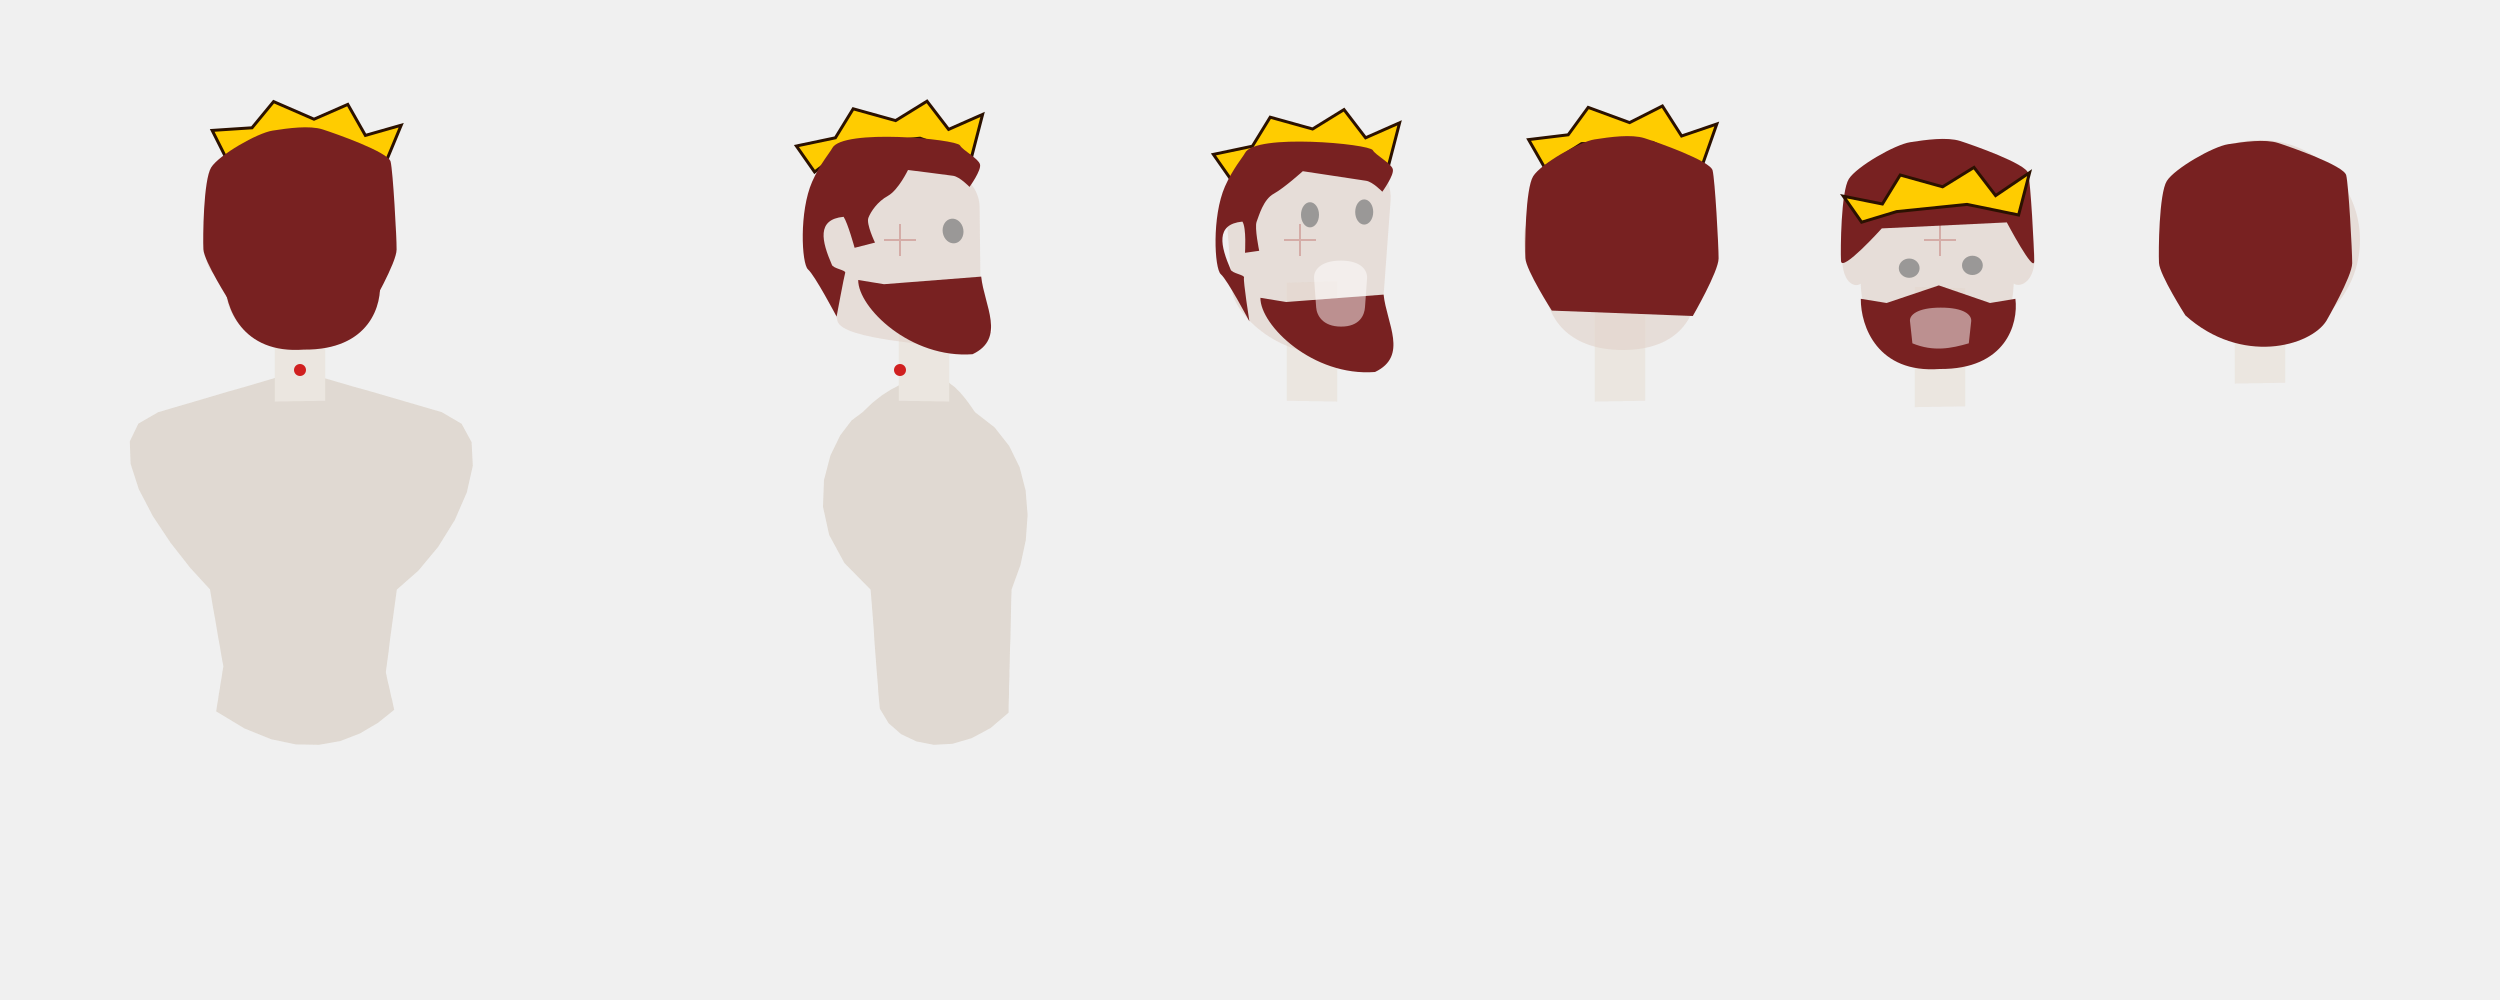
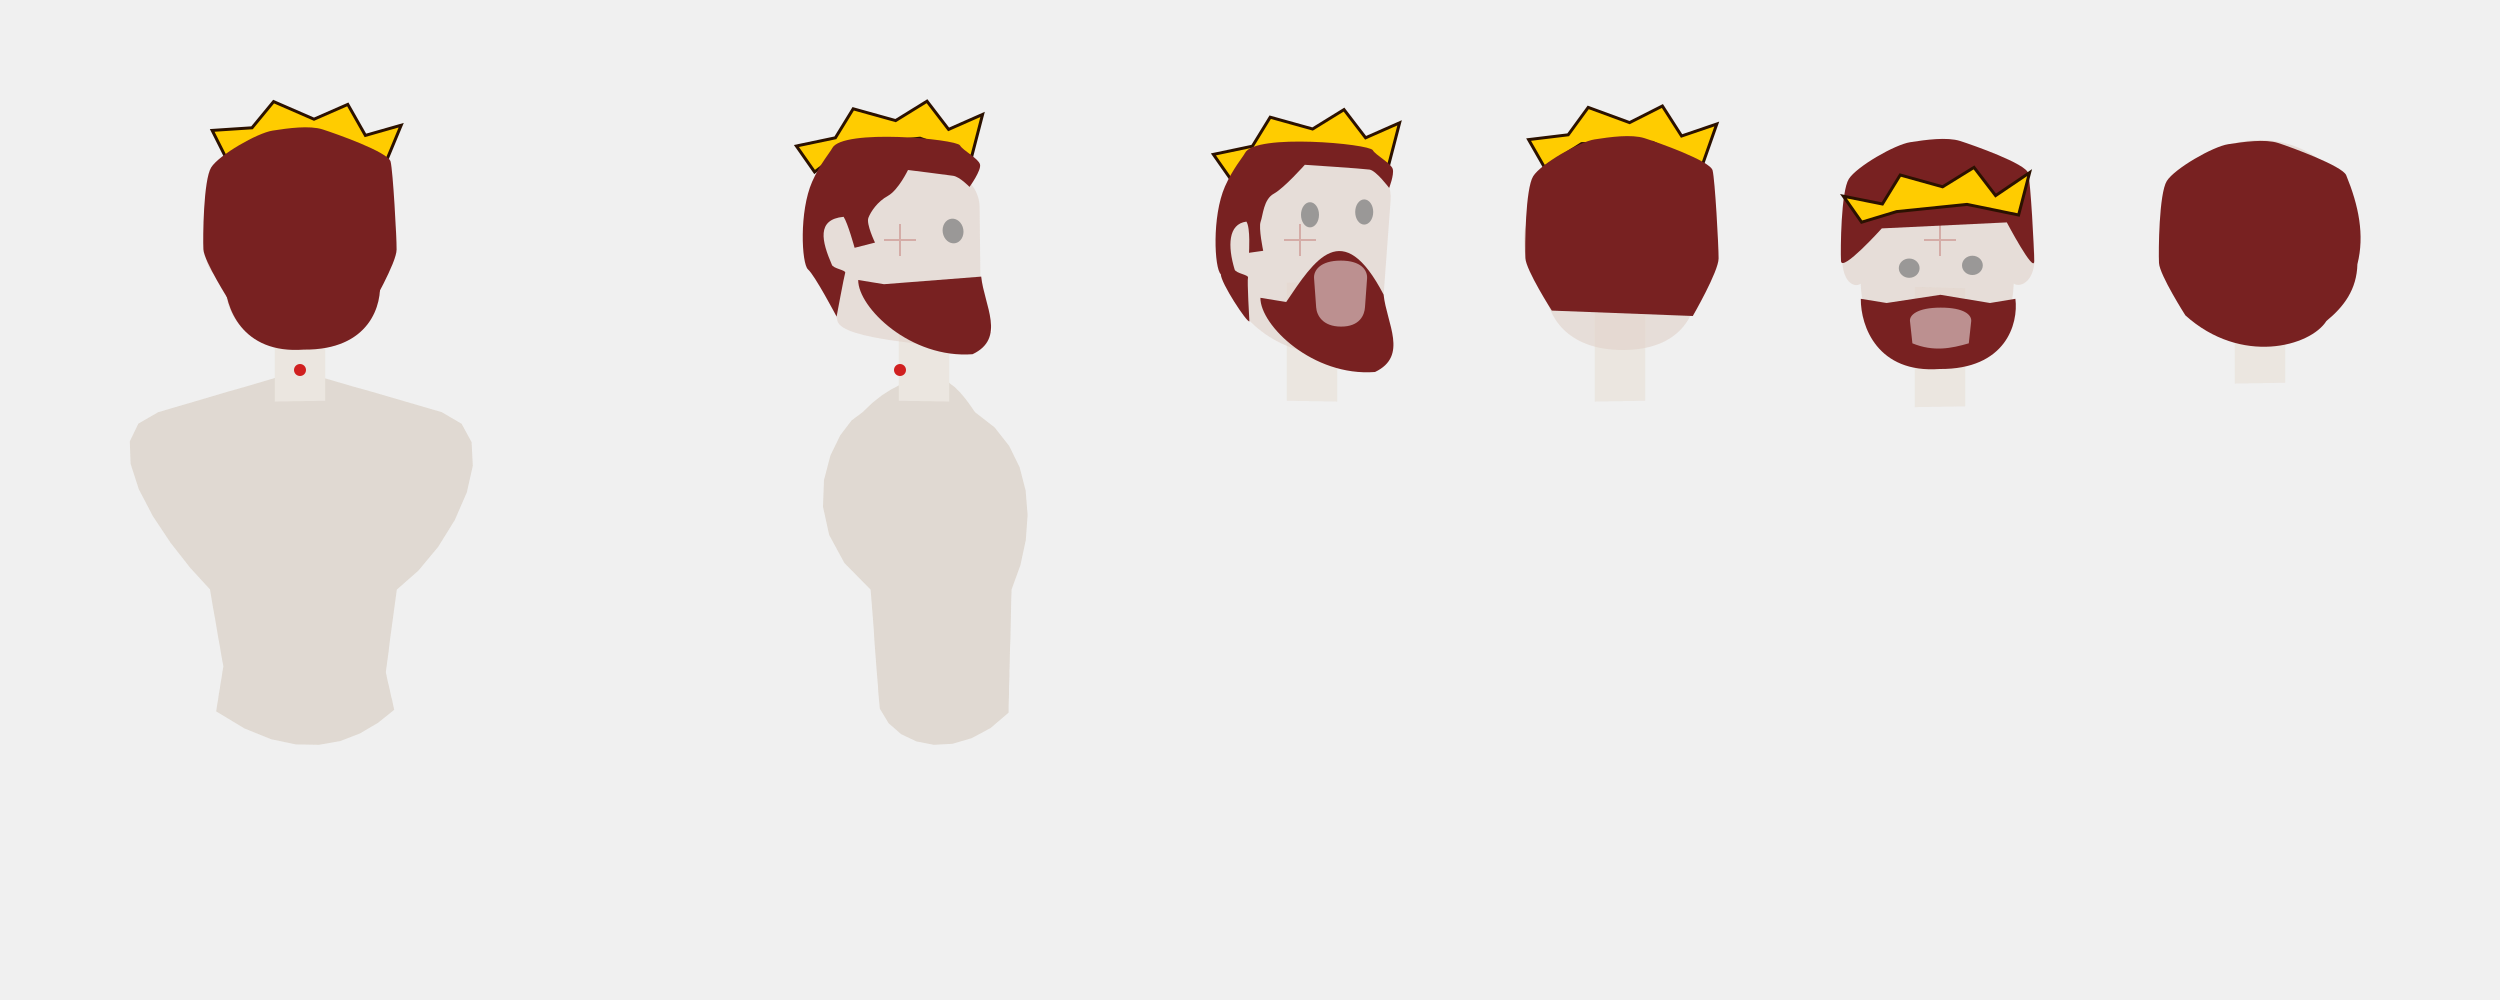
<svg xmlns="http://www.w3.org/2000/svg" width="2500" height="1000" viewBox="-1.5 -1.2 12.5 5" version="1.1" id="svg1870">
  <defs id="defs1874" />
  <g id="g44">
-     <g opacity="0.7" id="g24">
-       <path d="M-0.709 0.861L-0.621 0.835L-0.532 0.809L-0.444 0.783L-0.356 0.757L-0.268 0.732L-0.18 0.706L-0.092 0.68L-0.004 0.654L0.085 0.68L0.174 0.706L0.263 0.732L0.353 0.757L0.442 0.783L0.531 0.809L0.62 0.835L0.709 0.861L0.808 0.919L0.858 1.011L0.864 1.129L0.834 1.262L0.774 1.4L0.691 1.534L0.592 1.653L0.484 1.748L0.477 1.8L0.47 1.851L0.463 1.903L0.456 1.955L0.449 2.006L0.443 2.058L0.436 2.109L0.429 2.161L0.434 2.184L0.439 2.208L0.445 2.232L0.45 2.255L0.455 2.279L0.461 2.302L0.466 2.326L0.471 2.349L0.39 2.414L0.3 2.467L0.202 2.505L0.094 2.524L-0.021 2.522L-0.145 2.496L-0.278 2.442L-0.419 2.357L-0.415 2.329L-0.41 2.301L-0.406 2.272L-0.401 2.244L-0.397 2.216L-0.392 2.188L-0.388 2.16L-0.383 2.132L-0.392 2.084L-0.4 2.036L-0.409 1.987L-0.417 1.939L-0.425 1.891L-0.434 1.843L-0.442 1.795L-0.45 1.747L-0.549 1.639L-0.647 1.514L-0.736 1.38L-0.806 1.246L-0.847 1.119L-0.851 1.007L-0.808 0.918Z" fill="#d9cfc4" />
-       <path d="M-0.126 0.808L-0.126 0.733L-0.126 0.657L-0.126 0.582L-0.126 0.507L-0.126 0.432L-0.126 0.357L-0.126 0.282L-0.126 0.207L-0.095 0.207L-0.063 0.208L-0.032 0.209L0 0.21L0.032 0.211L0.063 0.212L0.095 0.213L0.126 0.214L0.126 0.287L0.126 0.361L0.126 0.435L0.126 0.509L0.126 0.582L0.126 0.656L0.126 0.73L0.126 0.804L0.095 0.804L0.063 0.805L0.032 0.805L0 0.806L-0.032 0.806L-0.063 0.807L-0.095 0.807Z" fill="#e8e1d9" />
-       <path d="M-0.08 0H0.08M0 -0.08V0.08" stroke="#b04040" stroke-width="0.01" fill="none" />
-       <g opacity="0.6">
-         <g>
-           <path style="fill:#d9c3b6;stroke-width:0.015" d="m 0.014,0.55 c 0.288,0 0.364,-0.177 0.373,-0.301 l 0.033,-0.447 c 0.009,-0.123 -0.089,-0.277 -0.41,-0.277 -0.321,0 -0.425,0.154 -0.416,0.277 l 0.033,0.447 c 0.009,0.123 0.099,0.301 0.387,0.301 z" />
-           <path style="fill:#d9c3b6;fill-opacity:1;stroke-width:0.015" d="m 0.37,0.156 0.003,-0.246 c 5.574e-4,-0.002 0.121,-0.091 0.11,0.111 -0.01,0.166 -0.095,0.175 -0.113,0.135 z" />
-           <path style="fill:#d9c3b6;fill-opacity:1;stroke-width:0.015" d="m -0.378,0.156 -0.003,-0.246 c -5.575e-4,-0.002 -0.11,-0.085 -0.098,0.117 0.01,0.166 0.083,0.169 0.101,0.129 z" />
-         </g>
-         <g>
-           <ellipse style="fill:#241f1c;stroke-width:0.015" cx="-0.144" cy="-0.126" rx="0.052" ry="0.063" />
-           <ellipse style="fill:#241f1c;stroke-width:0.015" cx="0.172" cy="-0.14" rx="0.052" ry="0.063" />
-         </g>
-       </g>
-     </g>
-     <g id="g26" />
+     <g opacity="0.7" id="g26">
+       <path d="M-0.709 0.861L-0.621 0.835L-0.532 0.809L-0.444 0.783L-0.356 0.757L-0.268 0.732L-0.18 0.706L-0.092 0.68L-0.004 0.654L0.085 0.68L0.174 0.706L0.263 0.732L0.353 0.757L0.442 0.783L0.531 0.809L0.62 0.835L0.709 0.861L0.808 0.919L0.858 1.011L0.864 1.129L0.834 1.262L0.774 1.4L0.691 1.534L0.592 1.653L0.484 1.748L0.477 1.8L0.47 1.851L0.463 1.903L0.456 1.955L0.449 2.006L0.443 2.058L0.436 2.109L0.429 2.161L0.434 2.184L0.439 2.208L0.445 2.232L0.45 2.255L0.455 2.279L0.461 2.302L0.466 2.326L0.471 2.349L0.39 2.414L0.3 2.467L0.202 2.505L0.094 2.524L-0.021 2.522L-0.145 2.496L-0.278 2.442L-0.419 2.357L-0.415 2.329L-0.41 2.301L-0.406 2.272L-0.401 2.244L-0.397 2.216L-0.392 2.188L-0.388 2.16L-0.383 2.132L-0.392 2.084L-0.4 2.036L-0.409 1.987L-0.417 1.939L-0.425 1.891L-0.434 1.843L-0.442 1.795L-0.45 1.747L-0.549 1.639L-0.647 1.514L-0.736 1.38L-0.806 1.246L-0.847 1.119L-0.851 1.007L-0.808 0.918Z" fill="#d9cfc4" id="path4" />
+       <path d="M-0.126 0.808L-0.126 0.733L-0.126 0.657L-0.126 0.582L-0.126 0.507L-0.126 0.432L-0.126 0.357L-0.126 0.282L-0.126 0.207L-0.095 0.207L-0.063 0.208L-0.032 0.209L0 0.21L0.032 0.211L0.063 0.212L0.095 0.213L0.126 0.214L0.126 0.287L0.126 0.361L0.126 0.435L0.126 0.509L0.126 0.582L0.126 0.656L0.126 0.73L0.126 0.804L0.095 0.804L0.063 0.805L0.032 0.805L0 0.806L-0.032 0.806L-0.063 0.807L-0.095 0.807Z" fill="#e8e1d9" id="path6" />
+       <path d="M-0.08 0H0.08M0 -0.08V0.08" stroke="#b04040" stroke-width="0.01" fill="none" id="path8" />
+       <g opacity="0.6" id="g24">
+         <g id="g16">
+           <path style="fill:#d9c3b6;stroke-width:0.015" d="m 0.014,0.55 c 0.288,0 0.364,-0.177 0.373,-0.301 l 0.033,-0.447 c 0.009,-0.123 -0.089,-0.277 -0.41,-0.277 -0.321,0 -0.425,0.154 -0.416,0.277 l 0.033,0.447 c 0.009,0.123 0.099,0.301 0.387,0.301 z" id="path10" />
+           <path style="fill:#d9c3b6;fill-opacity:1;stroke-width:0.015" d="m 0.37,0.156 0.003,-0.246 c 5.574e-4,-0.002 0.121,-0.091 0.11,0.111 -0.01,0.166 -0.095,0.175 -0.113,0.135 z" id="path12" />
+           <path style="fill:#d9c3b6;fill-opacity:1;stroke-width:0.015" d="m -0.378,0.156 -0.003,-0.246 c -5.575e-4,-0.002 -0.11,-0.085 -0.098,0.117 0.01,0.166 0.083,0.169 0.101,0.129 z" id="path14" />
+         </g>
+         <g id="g22">
+           <ellipse style="fill:#241f1c;stroke-width:0.015" cx="-0.144" cy="-0.126" rx="0.052" ry="0.063" id="ellipse18" />
+           <ellipse style="fill:#241f1c;stroke-width:0.015" cx="0.172" cy="-0.14" rx="0.052" ry="0.063" id="ellipse20" />
+         </g>
+       </g>
+     </g>
    <g id="g28" />
+     <g id="g30" />
    <g id="g34">
      <path style="fill:#ffcc00;fill-opacity:1;stroke-width:0.015;stroke:#2b1100" d="m -0.367,-0.405 0.192,-0.108 0.354,0.013 0.243,0.128 0.084,-0.202 -0.179,0.051 -0.088,-0.155 -0.169,0.074 -0.202,-0.088 -0.108,0.131 -0.199,0.013 z" id="path30" />
      <path style="fill:#782121;fill-opacity:1;stroke-width:0.015" d="m -0.351,0.309 c 0,0 -0.129,-0.202 -0.132,-0.262 -0.003,-0.059 0,-0.348 0.039,-0.41 0.039,-0.062 0.23,-0.172 0.307,-0.184 0.077,-0.012 0.184,-0.027 0.25,-0.006 0.065,0.021 0.328,0.113 0.34,0.161 0.012,0.048 0.03,0.375 0.03,0.44 0,0.065 -0.129,0.288 -0.129,0.288" id="path32" />
    </g>
    <g id="g38">
      <path style="fill:#782121;fill-opacity:1;stroke-width:0.794" d="m -305.17,169.358 c 17.44,0.176 20.887,-11.91 20.073,-18.557 l -6.732,1.112 -13.571,-4.672 -13.793,4.672 -6.845,-1.112 c -0.075,7.321 4.459,19.817 20.867,18.557 z" transform="matrix(0.01889764,0,0,0.01889764,5.78609,-2.652497)" id="path36" />
    </g>
    <g id="g42">
      <circle cx="0" cy="0.65" r="0.03" fill="#d02020" id="circle40" />
    </g>
  </g>
  <g transform="translate(3 0)" id="g100">
    <g opacity="0.7" id="g62">
-       <path d="M0.375 0.861L0.364 0.845L0.348 0.822L0.328 0.795L0.303 0.765L0.273 0.735L0.236 0.707L0.193 0.681L0.142 0.66L0.115 0.674L0.082 0.687L0.044 0.703L0.002 0.723L-0.044 0.747L-0.091 0.777L-0.139 0.815L-0.187 0.861L-0.242 0.902L-0.299 0.977L-0.348 1.078L-0.38 1.2L-0.385 1.334L-0.354 1.475L-0.278 1.615L-0.147 1.748L-0.143 1.797L-0.139 1.847L-0.135 1.898L-0.131 1.95L-0.128 2.003L-0.124 2.056L-0.12 2.108L-0.116 2.161L-0.114 2.184L-0.112 2.208L-0.11 2.231L-0.109 2.254L-0.107 2.277L-0.105 2.299L-0.103 2.321L-0.101 2.343L-0.057 2.416L0.006 2.471L0.082 2.507L0.169 2.524L0.262 2.519L0.358 2.491L0.453 2.44L0.543 2.363L0.543 2.331L0.544 2.299L0.545 2.269L0.545 2.24L0.546 2.212L0.547 2.185L0.547 2.158L0.548 2.132L0.549 2.087L0.55 2.042L0.552 1.997L0.553 1.952L0.554 1.904L0.555 1.855L0.556 1.803L0.558 1.747L0.602 1.626L0.629 1.5L0.638 1.375L0.628 1.252L0.598 1.136L0.546 1.03L0.473 0.937Z" fill="#d9cfc4" />
-       <path d="M0.246 0.808L0.246 0.733L0.246 0.657L0.246 0.582L0.246 0.507L0.246 0.432L0.246 0.357L0.246 0.282L0.246 0.207L0.215 0.207L0.183 0.208L0.152 0.209L0.12 0.21L0.088 0.211L0.057 0.212L0.025 0.213L-0.006 0.214L-0.006 0.287L-0.006 0.361L-0.006 0.435L-0.006 0.509L-0.006 0.582L-0.006 0.656L-0.006 0.73L-0.006 0.804L0.025 0.804L0.057 0.805L0.088 0.805L0.12 0.806L0.152 0.806L0.183 0.807L0.215 0.807Z" fill="#e8e1d9" />
-       <path d="M-0.08 0H0.08M0 -0.08V0.08" stroke="#b04040" stroke-width="0.01" fill="none" />
-       <g opacity="0.6">
-         <g>
-           <path style="fill:#d9c3b6;stroke-width:0.015" d="m 0.311,0.554 c 0.14,-0.024 0.094,-0.142 0.092,-0.275 l -0.005,-0.443 c -0.001,-0.124 -0.132,-0.259 -0.449,-0.208 -0.317,0.051 -0.395,0.22 -0.366,0.34 l 0.104,0.436 c 0.024,0.1 0.513,0.114 0.624,0.15 z" />
-         </g>
-         <g>
-           <ellipse style="fill:#241f1c;stroke-width:0.015" cx="0.269" cy="-0.002" rx="0.052" ry="0.062" transform="rotate(-9.201606)" />
+       <path d="M0.375 0.861L0.364 0.845L0.348 0.822L0.328 0.795L0.303 0.765L0.273 0.735L0.236 0.707L0.193 0.681L0.142 0.66L0.115 0.674L0.082 0.687L0.044 0.703L0.002 0.723L-0.044 0.747L-0.091 0.777L-0.139 0.815L-0.187 0.861L-0.242 0.902L-0.299 0.977L-0.348 1.078L-0.38 1.2L-0.385 1.334L-0.354 1.475L-0.278 1.615L-0.147 1.748L-0.143 1.797L-0.139 1.847L-0.135 1.898L-0.131 1.95L-0.128 2.003L-0.124 2.056L-0.12 2.108L-0.116 2.161L-0.114 2.184L-0.112 2.208L-0.11 2.231L-0.109 2.254L-0.107 2.277L-0.105 2.299L-0.103 2.321L-0.101 2.343L-0.057 2.416L0.006 2.471L0.082 2.507L0.169 2.524L0.262 2.519L0.358 2.491L0.453 2.44L0.543 2.363L0.543 2.331L0.544 2.299L0.545 2.269L0.545 2.24L0.546 2.212L0.547 2.185L0.547 2.158L0.548 2.132L0.549 2.087L0.55 2.042L0.552 1.997L0.553 1.952L0.554 1.904L0.555 1.855L0.556 1.803L0.558 1.747L0.602 1.626L0.629 1.5L0.638 1.375L0.628 1.252L0.598 1.136L0.546 1.03L0.473 0.937Z" fill="#d9cfc4" id="path40" />
+       <path d="M0.246 0.808L0.246 0.733L0.246 0.657L0.246 0.582L0.246 0.507L0.246 0.432L0.246 0.357L0.246 0.282L0.246 0.207L0.215 0.207L0.183 0.208L0.152 0.209L0.12 0.21L0.088 0.211L0.057 0.212L0.025 0.213L-0.006 0.214L-0.006 0.287L-0.006 0.361L-0.006 0.435L-0.006 0.509L-0.006 0.582L-0.006 0.656L-0.006 0.73L-0.006 0.804L0.025 0.804L0.057 0.805L0.088 0.805L0.12 0.806L0.152 0.806L0.183 0.807L0.215 0.807Z" fill="#e8e1d9" id="path42" />
+       <path d="M-0.08 0H0.08M0 -0.08V0.08" stroke="#b04040" stroke-width="0.01" fill="none" id="path44" />
+       <g opacity="0.6" id="g54">
+         <g id="g48">
+           <path style="fill:#d9c3b6;stroke-width:0.015" d="m 0.311,0.554 c 0.14,-0.024 0.094,-0.142 0.092,-0.275 l -0.005,-0.443 c -0.001,-0.124 -0.132,-0.259 -0.449,-0.208 -0.317,0.051 -0.395,0.22 -0.366,0.34 l 0.104,0.436 c 0.024,0.1 0.513,0.114 0.624,0.15 z" id="path46" />
+         </g>
+         <g id="g52">
+           <ellipse style="fill:#241f1c;stroke-width:0.015" cx="0.269" cy="-0.002" rx="0.052" ry="0.062" transform="rotate(-9.201606)" id="ellipse50" />
        </g>
      </g>
    </g>
    <g id="g64" />
    <g id="g66" />
    <g id="g68" />
    <g id="g74">
      <g transform="translate(0.05393187,0.02359519)" id="g72">
        <path style="fill:#ffffff;fill-opacity:1;stroke-width:0.015" d="M 0.367,0.346 0.356,0.267 c -0.126,-0.002 -0.166,0.009 -0.161,0.018 l 0.017,0.034 c 0.005,0.009 0.042,0.024 0.155,0.026 z" id="path70" />
      </g>
    </g>
    <g id="g80">
      <g id="g78">
        <path style="fill:#ffffff;fill-opacity:1;stroke-width:0.015" d="m 0.406,0.388 -0.01,-0.138 c -0.111,-0.004 -0.146,0.015 -0.142,0.032 l 0.015,0.061 c 0.004,0.017 0.037,0.042 0.137,0.046 z" id="path76" />
      </g>
    </g>
    <g id="g86">
      <g id="g84">
        <path style="fill:#ffffff;fill-opacity:1;stroke-width:0.015" d="m 0.461,0.459 -0.05,-0.232 c -0.18,-0.009 -0.216,0.064 -0.213,0.099 l 0.008,0.09 c 0.003,0.035 0.094,0.035 0.255,0.043 z" id="path82" />
      </g>
    </g>
    <g id="g94">
      <path style="fill:#ffcc00;fill-opacity:1;stroke-width:0.015;stroke:#2b1100" d="m -0.427,-0.34 0.175,-0.133 0.352,-0.036 0.258,0.093 0.055,-0.212 -0.17,0.075 -0.108,-0.141 -0.157,0.097 -0.212,-0.059 -0.089,0.145 -0.195,0.041 z" id="path88" />
      <path style="fill:#782121;fill-opacity:1;stroke-width:0.015" d="m 0.363,0.571 c 0.168,-0.08 0.058,-0.244 0.043,-0.388 l -0.486,0.038 -0.129,-0.021 c -0.001,0.138 0.263,0.395 0.573,0.371 z" id="path90" />
      <path style="fill:#782121;fill-opacity:1;stroke-width:0.015" d="m 0.348,-0.266 c 0,0 0.06,-0.083 0.052,-0.112 -0.007,-0.029 -0.086,-0.07 -0.1,-0.095 -0.018,-0.032 -0.588,-0.085 -0.639,0.014 -0.01,0.02 -0.06,0.077 -0.1,0.167 -0.066,0.15 -0.053,0.411 -0.021,0.439 0.034,0.029 0.143,0.236 0.143,0.236 0,0 0.038,-0.205 0.043,-0.219 0.005,-0.014 -0.062,-0.021 -0.067,-0.041 -0.05,-0.116 -0.078,-0.226 0.059,-0.239 0.021,0.031 0.055,0.155 0.055,0.155 l 0.102,-0.026 c 0,0 -0.045,-0.093 -0.033,-0.124 0.012,-0.031 0.045,-0.081 0.098,-0.11 0.052,-0.029 0.1,-0.129 0.1,-0.129 0,0 0.193,0.024 0.226,0.029 0.033,0.005 0.081,0.055 0.081,0.055 z" id="path92" />
    </g>
    <g id="g98">
      <circle cx="0" cy="0.65" r="0.03" fill="#d02020" id="circle96" />
    </g>
  </g>
  <g id="quarter" transform="translate(5 0)" style="color:#c87137">
    <g opacity="0.7" id="g130">
-       <path d="M0.186 0.808L0.186 0.733L0.186 0.657L0.186 0.582L0.186 0.507L0.186 0.432L0.186 0.357L0.186 0.282L0.186 0.207L0.155 0.207L0.123 0.208L0.092 0.209L0.06 0.21L0.028 0.211L-0.003 0.212L-0.035 0.213L-0.066 0.214L-0.066 0.287L-0.066 0.361L-0.066 0.435L-0.066 0.509L-0.066 0.582L-0.066 0.656L-0.066 0.73L-0.066 0.804L-0.035 0.804L-0.003 0.805L0.028 0.805L0.06 0.806L0.092 0.806L0.123 0.807L0.155 0.807Z" fill="#e8e1d9" />
-       <path d="M-0.08 0H0.08M0 -0.08V0.08" stroke="#b04040" stroke-width="0.01" fill="none" />
-       <g opacity="0.6">
-         <g>
-           <path style="fill:#d9c3b6;stroke-width:0.015" d="M 0.195,0.559 C 0.358,0.53 0.411,0.368 0.42,0.249 l 0.033,-0.447 C 0.462,-0.321 0.364,-0.475 0.043,-0.475 c -0.321,0 -0.425,0.154 -0.416,0.277 l 0.033,0.447 c 0.009,0.123 0.252,0.361 0.535,0.31 z" />
-         </g>
-         <g>
-           <g transform="translate(-0.01)">
-             <g transform="matrix(0.866,0,0,1,0.1821,0)">
-               <g>
-                 <ellipse style="fill:#241f1c;stroke-width:0.015" cx="0.172" cy="-0.14" rx="0.052" ry="0.063" />
-               </g>
-             </g>
-           </g>
-           <g transform="translate(-0.01)">
-             <g transform="matrix(0.866,0,0,1,0.1847,0)">
-               <g>
-                 <ellipse style="fill:#241f1c;stroke-width:0.015" cx="-0.144" cy="-0.126" rx="0.052" ry="0.063" />
+       <path d="M0.186 0.808L0.186 0.733L0.186 0.657L0.186 0.582L0.186 0.507L0.186 0.432L0.186 0.357L0.186 0.282L0.186 0.207L0.155 0.207L0.123 0.208L0.092 0.209L0.06 0.21L0.028 0.211L-0.003 0.212L-0.035 0.213L-0.066 0.214L-0.066 0.287L-0.066 0.361L-0.066 0.435L-0.066 0.509L-0.066 0.582L-0.066 0.656L-0.066 0.73L-0.066 0.804L-0.035 0.804L-0.003 0.805L0.028 0.805L0.06 0.806L0.092 0.806L0.123 0.807L0.155 0.807Z" fill="#e8e1d9" id="path77" />
+       <path d="M-0.08 0H0.08M0 -0.08V0.08" stroke="#b04040" stroke-width="0.01" fill="none" id="path79" />
+       <g opacity="0.6" id="g103">
+         <g id="g83">
+           <path style="fill:#d9c3b6;stroke-width:0.015" d="M 0.195,0.559 C 0.358,0.53 0.411,0.368 0.42,0.249 l 0.033,-0.447 C 0.462,-0.321 0.364,-0.475 0.043,-0.475 c -0.321,0 -0.425,0.154 -0.416,0.277 l 0.033,0.447 c 0.009,0.123 0.252,0.361 0.535,0.31 z" id="path81" />
+         </g>
+         <g id="g101">
+           <g transform="translate(-0.01)" id="g91">
+             <g transform="matrix(0.866,0,0,1,0.1821,0)" id="g89">
+               <g id="g87">
+                 <ellipse style="fill:#241f1c;stroke-width:0.015" cx="0.172" cy="-0.14" rx="0.052" ry="0.063" id="ellipse85" />
+               </g>
+             </g>
+           </g>
+           <g transform="translate(-0.01)" id="g99">
+             <g transform="matrix(0.866,0,0,1,0.1847,0)" id="g97">
+               <g id="g95">
+                 <ellipse style="fill:#241f1c;stroke-width:0.015" cx="-0.144" cy="-0.126" rx="0.052" ry="0.063" id="ellipse93" />
              </g>
            </g>
          </g>
        </g>
      </g>
    </g>
    <g id="quarter-under" />
    <g id="quarter-over">
      <path style="fill:#ffcc00;fill-opacity:1;stroke:#2b1100;stroke-width:0.015" d="m -0.342,-0.298 0.175,-0.133 0.352,-0.036 0.258,0.093 0.055,-0.212 -0.17,0.075 -0.108,-0.141 -0.157,0.097 -0.212,-0.059 -0.089,0.145 -0.195,0.041 z" id="path88-99" />
-       <path style="fill:#782121;fill-opacity:1;stroke-width:0.015" d="M 2.375,0.66 C 2.543,0.58 2.433,0.417 2.418,0.273 L 1.931,0.31 1.802,0.289 c -0.001,0.138 0.263,0.395 0.573,0.371 z" id="path90-6" transform="translate(-2)" />
-       <path style="fill:#782121;fill-opacity:1;stroke-width:0.015" d="m 2.412,-0.242 c 0,0 0.06,-0.083 0.052,-0.112 -0.007,-0.029 -0.086,-0.07 -0.1,-0.095 -0.018,-0.032 -0.588,-0.085 -0.639,0.014 -0.01,0.02 -0.06,0.077 -0.1,0.167 -0.066,0.15 -0.053,0.411 -0.021,0.439 0.034,0.029 0.143,0.236 0.143,0.236 0,0 -0.032,-0.205 -0.027,-0.219 0.005,-0.014 -0.062,-0.021 -0.067,-0.041 -0.05,-0.116 -0.078,-0.226 0.059,-0.239 0.021,0.031 0.013,0.156 0.013,0.156 l 0.071,-0.01 c 0,0 -0.024,-0.115 -0.013,-0.145 0.012,-0.031 0.034,-0.113 0.087,-0.141 0.052,-0.029 0.144,-0.112 0.144,-0.112 0,0 0.283,0.043 0.317,0.048 0.033,0.005 0.081,0.055 0.081,0.055 z" id="path92-4" transform="translate(-2)" />
-     </g>
-     <g opacity="0.5">
-       <g>
-         <g transform="translate(-0.01)">
-           <g transform="matrix(0.866,0,0,1,0.2016,0)">
-             <g>
-               <path style="fill:#ffffff;fill-opacity:1;stroke-width:0.015" d="m 0.016,0.433 c 0.107,0 0.135,-0.057 0.138,-0.097 l 0.012,-0.144 c 0.003,-0.04 -0.033,-0.089 -0.152,-0.089 -0.119,0 -0.158,0.05 -0.154,0.089 l 0.012,0.144 c 0.003,0.04 0.037,0.097 0.144,0.097 z" />
+       <path style="fill:#782121;fill-opacity:1;stroke-width:0.015" d="M 2.375,0.66 C 2.543,0.58 2.433,0.417 2.418,0.273 2.212,-0.122 2.072,0.101 1.931,0.31 L 1.802,0.289 c -0.001,0.138 0.263,0.395 0.573,0.371 z" id="path90-6" transform="translate(-2)" />
+       <path style="fill:#782121;fill-opacity:1;stroke-width:0.015" d="m 2.446,-0.261 c 0,0 0.025,-0.064 0.018,-0.093 -0.007,-0.029 -0.086,-0.07 -0.1,-0.095 -0.018,-0.032 -0.588,-0.085 -0.639,0.014 -0.01,0.02 -0.06,0.077 -0.1,0.167 -0.066,0.15 -0.053,0.411 -0.021,0.439 1.617e-4,0.044 0.13,0.242 0.143,0.236 0,0 -0.012,-0.205 -0.007,-0.219 0.005,-0.014 -0.062,-0.021 -0.067,-0.041 -0.035,-0.116 -0.033,-0.227 0.059,-0.239 0.021,0.031 0.013,0.156 0.013,0.156 l 0.071,-0.01 c 0,0 -0.024,-0.115 -0.013,-0.145 0.012,-0.031 0.014,-0.113 0.067,-0.141 0.052,-0.029 0.154,-0.144 0.154,-0.144 0,0 0.291,0.019 0.324,0.024 0.033,0.005 0.098,0.092 0.098,0.092 z" id="path92-4" transform="translate(-2)" />
+     </g>
+     <g opacity="0.5" id="g121">
+       <g id="g119">
+         <g transform="translate(-0.01)" id="g117">
+           <g transform="matrix(0.866,0,0,1,0.2016,0)" id="g115">
+             <g id="g113">
+               <path style="fill:#ffffff;fill-opacity:1;stroke-width:0.015" d="m 0.016,0.433 c 0.107,0 0.135,-0.057 0.138,-0.097 l 0.012,-0.144 c 0.003,-0.04 -0.033,-0.089 -0.152,-0.089 -0.119,0 -0.158,0.05 -0.154,0.089 l 0.012,0.144 c 0.003,0.04 0.037,0.097 0.144,0.097 z" id="path111" />
            </g>
          </g>
        </g>
      </g>
    </g>
  </g>
  <g id="back-view" transform="translate(6.6 0)" style="color:#c87137">
    <g opacity="0.7" id="g492">
-       <path d="M-0.126 0.808L-0.126 0.733L-0.126 0.657L-0.126 0.582L-0.126 0.507L-0.126 0.432L-0.126 0.357L-0.126 0.282L-0.126 0.207L-0.095 0.207L-0.063 0.208L-0.032 0.209L0 0.21L0.032 0.211L0.063 0.212L0.095 0.213L0.126 0.214L0.126 0.287L0.126 0.361L0.126 0.435L0.126 0.509L0.126 0.582L0.126 0.656L0.126 0.73L0.126 0.804L0.095 0.804L0.063 0.805L0.032 0.805L0 0.806L-0.032 0.806L-0.063 0.807L-0.095 0.807Z" fill="#e8e1d9" />
-       <path d="M-0.08 0H0.08M0 -0.08V0.08" stroke="#b04040" stroke-width="0.01" fill="none" />
-       <g opacity="0.6">
-         <g>
-           <g>
-             <path style="fill:#d9c3b6;stroke-width:0.015" d="m 0.014,0.55 c 0.288,0 0.364,-0.177 0.373,-0.301 l 0.033,-0.447 c 0.009,-0.123 -0.089,-0.277 -0.41,-0.277 -0.321,0 -0.425,0.154 -0.416,0.277 l 0.033,0.447 c 0.009,0.123 0.099,0.301 0.387,0.301 z" />
-             <path style="fill:#d9c3b6;fill-opacity:1;stroke-width:0.015" d="m 0.37,0.156 0.003,-0.246 c 5.574e-4,-0.002 0.121,-0.091 0.11,0.111 -0.01,0.166 -0.095,0.175 -0.113,0.135 z" />
-             <path style="fill:#d9c3b6;fill-opacity:1;stroke-width:0.015" d="m -0.378,0.156 -0.003,-0.246 c -5.575e-4,-0.002 -0.11,-0.085 -0.098,0.117 0.01,0.166 0.083,0.169 0.101,0.129 z" />
+       <path d="M-0.126 0.808L-0.126 0.733L-0.126 0.657L-0.126 0.582L-0.126 0.507L-0.126 0.432L-0.126 0.357L-0.126 0.282L-0.126 0.207L-0.095 0.207L-0.063 0.208L-0.032 0.209L0 0.21L0.032 0.211L0.063 0.212L0.095 0.213L0.126 0.214L0.126 0.287L0.126 0.361L0.126 0.435L0.126 0.509L0.126 0.582L0.126 0.656L0.126 0.73L0.126 0.804L0.095 0.804L0.063 0.805L0.032 0.805L0 0.806L-0.032 0.806L-0.063 0.807L-0.095 0.807Z" fill="#e8e1d9" id="path124" />
+       <path d="M-0.08 0H0.08M0 -0.08V0.08" stroke="#b04040" stroke-width="0.01" fill="none" id="path126" />
+       <g opacity="0.6" id="g138">
+         <g id="g136">
+           <g id="g134">
+             <path style="fill:#d9c3b6;stroke-width:0.015" d="m 0.014,0.55 c 0.288,0 0.364,-0.177 0.373,-0.301 l 0.033,-0.447 c 0.009,-0.123 -0.089,-0.277 -0.41,-0.277 -0.321,0 -0.425,0.154 -0.416,0.277 l 0.033,0.447 c 0.009,0.123 0.099,0.301 0.387,0.301 z" id="path128" />
+             <path style="fill:#d9c3b6;fill-opacity:1;stroke-width:0.015" d="m 0.37,0.156 0.003,-0.246 c 5.574e-4,-0.002 0.121,-0.091 0.11,0.111 -0.01,0.166 -0.095,0.175 -0.113,0.135 z" id="path130" />
+             <path style="fill:#d9c3b6;fill-opacity:1;stroke-width:0.015" d="m -0.378,0.156 -0.003,-0.246 c -5.575e-4,-0.002 -0.11,-0.085 -0.098,0.117 0.01,0.166 0.083,0.169 0.101,0.129 z" id="path132" />
          </g>
        </g>
      </g>
    </g>
    <g id="back-view-over">
      <path style="fill:#ffcc00;fill-opacity:1;stroke:#2b1100;stroke-width:0.015" d="m -0.378,-0.364 0.186,-0.118 0.354,-0.006 0.249,0.115 0.073,-0.207 -0.176,0.06 -0.096,-0.15 -0.164,0.083 -0.207,-0.076 -0.1,0.137 -0.198,0.024 z" id="path88-9" />
      <path style="fill:#782121;fill-opacity:1;stroke-width:0.015" d="m 6.259,0.353 c 0,0 -0.129,-0.202 -0.132,-0.262 -0.003,-0.059 0,-0.348 0.039,-0.41 0.039,-0.062 0.23,-0.172 0.307,-0.184 0.077,-0.012 0.184,-0.027 0.25,-0.006 0.065,0.021 0.328,0.113 0.34,0.161 0.012,0.048 0.03,0.375 0.03,0.44 0,0.065 -0.129,0.288 -0.129,0.288" id="path32-7" transform="translate(-6.6)" />
    </g>
  </g>
  <g id="front-down" transform="translate(8.2 0)" style="color:#c87137">
    <g opacity="0.7" id="g865">
-       <path d="M-0.126 0.836L-0.126 0.761L-0.126 0.685L-0.126 0.61L-0.126 0.535L-0.126 0.46L-0.126 0.385L-0.126 0.31L-0.126 0.235L-0.095 0.235L-0.063 0.236L-0.032 0.237L0 0.238L0.032 0.239L0.063 0.24L0.095 0.241L0.126 0.242L0.126 0.315L0.126 0.389L0.126 0.463L0.126 0.537L0.126 0.61L0.126 0.684L0.126 0.758L0.126 0.832L0.095 0.832L0.063 0.833L0.032 0.833L0 0.834L-0.032 0.834L-0.063 0.835L-0.095 0.835Z" fill="#e8e1d9" />
-       <path d="M-0.08 0H0.08M0 -0.08V0.08" stroke="#b04040" stroke-width="0.01" fill="none" />
-       <g opacity="0.6">
-         <g>
-           <g transform="matrix(1,0,0,0.766,-0.01,0.0897)">
-             <g>
-               <path style="fill:#d9c3b6;fill-opacity:1;stroke-width:0.015" d="m -0.378,0.156 -0.003,-0.246 c -5.575e-4,-0.002 -0.11,-0.085 -0.098,0.117 0.01,0.166 0.083,0.169 0.101,0.129 z" />
-             </g>
-           </g>
-           <g transform="matrix(1,0,0,0.766,-0.01,0.0897)">
-             <g>
-               <path style="fill:#d9c3b6;fill-opacity:1;stroke-width:0.015" d="m 0.37,0.156 0.003,-0.246 c 5.574e-4,-0.002 0.121,-0.091 0.11,0.111 -0.01,0.166 -0.095,0.175 -0.113,0.135 z" />
-             </g>
-           </g>
-           <path style="fill:#d9c3b6;stroke-width:0.015" d="m -0.007,0.557 c 0.288,0 0.364,-0.177 0.373,-0.301 l 0.033,-0.447 c 0.009,-0.123 -0.089,-0.277 -0.41,-0.277 -0.321,0 -0.425,0.154 -0.416,0.277 l 0.033,0.447 c 0.009,0.123 0.099,0.301 0.387,0.301 z" />
-         </g>
-         <g>
-           <g transform="translate(-0.01)">
-             <g transform="matrix(1,0,0,0.766,0,0.2374)">
-               <g>
-                 <ellipse style="fill:#241f1c;stroke-width:0.015" cx="-0.144" cy="-0.126" rx="0.052" ry="0.063" />
-               </g>
-             </g>
-           </g>
-           <g transform="translate(-0.01)">
-             <g transform="matrix(1,0,0,0.766,0,0.2341)">
-               <g>
-                 <ellipse style="fill:#241f1c;stroke-width:0.015" cx="0.172" cy="-0.14" rx="0.052" ry="0.063" />
+       <path d="M-0.126 0.836L-0.126 0.761L-0.126 0.685L-0.126 0.61L-0.126 0.535L-0.126 0.46L-0.126 0.385L-0.126 0.31L-0.126 0.235L-0.095 0.235L-0.063 0.236L-0.032 0.237L0 0.238L0.032 0.239L0.063 0.24L0.095 0.241L0.126 0.242L0.126 0.315L0.126 0.389L0.126 0.463L0.126 0.537L0.126 0.61L0.126 0.684L0.126 0.758L0.126 0.832L0.095 0.832L0.063 0.833L0.032 0.833L0 0.834L-0.032 0.834L-0.063 0.835L-0.095 0.835Z" fill="#e8e1d9" id="path145" />
+       <path d="M-0.08 0H0.08M0 -0.08V0.08" stroke="#b04040" stroke-width="0.01" fill="none" id="path147" />
+       <g opacity="0.6" id="g183">
+         <g id="g163">
+           <g transform="matrix(1,0,0,0.766,-0.01,0.0897)" id="g153">
+             <g id="g151">
+               <path style="fill:#d9c3b6;fill-opacity:1;stroke-width:0.015" d="m -0.378,0.156 -0.003,-0.246 c -5.575e-4,-0.002 -0.11,-0.085 -0.098,0.117 0.01,0.166 0.083,0.169 0.101,0.129 z" id="path149" />
+             </g>
+           </g>
+           <g transform="matrix(1,0,0,0.766,-0.01,0.0897)" id="g159">
+             <g id="g157">
+               <path style="fill:#d9c3b6;fill-opacity:1;stroke-width:0.015" d="m 0.37,0.156 0.003,-0.246 c 5.574e-4,-0.002 0.121,-0.091 0.11,0.111 -0.01,0.166 -0.095,0.175 -0.113,0.135 z" id="path155" />
+             </g>
+           </g>
+           <path style="fill:#d9c3b6;stroke-width:0.015" d="m -0.007,0.557 c 0.288,0 0.364,-0.177 0.373,-0.301 l 0.033,-0.447 c 0.009,-0.123 -0.089,-0.277 -0.41,-0.277 -0.321,0 -0.425,0.154 -0.416,0.277 l 0.033,0.447 c 0.009,0.123 0.099,0.301 0.387,0.301 z" id="path161" />
+         </g>
+         <g id="g181">
+           <g transform="translate(-0.01)" id="g171">
+             <g transform="matrix(1,0,0,0.766,0,0.2374)" id="g169">
+               <g id="g167">
+                 <ellipse style="fill:#241f1c;stroke-width:0.015" cx="-0.144" cy="-0.126" rx="0.052" ry="0.063" id="ellipse165" />
+               </g>
+             </g>
+           </g>
+           <g transform="translate(-0.01)" id="g179">
+             <g transform="matrix(1,0,0,0.766,0,0.2341)" id="g177">
+               <g id="g175">
+                 <ellipse style="fill:#241f1c;stroke-width:0.015" cx="0.172" cy="-0.14" rx="0.052" ry="0.063" id="ellipse173" />
              </g>
            </g>
          </g>
        </g>
      </g>
    </g>
    <g id="front-down-under" />
    <g id="front-down-over">
      <path style="color:#c87137;fill:#782121;fill-opacity:1;stroke-width:0.015" d="m 1.309,-0.058 c 0,0 -0.201,0.223 -0.204,0.163 -0.003,-0.059 0,-0.348 0.039,-0.41 0.039,-0.062 0.23,-0.172 0.307,-0.184 0.077,-0.012 0.184,-0.027 0.25,-0.006 0.065,0.021 0.328,0.113 0.34,0.161 0.012,0.048 0.03,0.375 0.03,0.44 0,0.065 -0.137,-0.194 -0.137,-0.194" id="path32-7-5" transform="translate(-1.6)" />
      <path style="fill:#ffcc00;fill-opacity:1;stroke:#2b1100;stroke-width:0.015" d="m -0.392,-0.089 0.175,-0.053 0.352,-0.036 0.258,0.053 0.055,-0.212 -0.17,0.115 -0.108,-0.141 -0.157,0.097 -0.212,-0.059 -0.089,0.145 -0.195,-0.039 z" id="path88-6" />
-       <path style="fill:#782121;fill-opacity:1;stroke-width:0.015" d="m -0.002,0.645 c 0.33,0.003 0.395,-0.225 0.379,-0.351 l -0.127,0.021 -0.256,-0.088 -0.261,0.088 -0.129,-0.021 c -0.001,0.138 0.084,0.374 0.394,0.351 z" id="path36-0" />
-     </g>
-     <g opacity="0.5">
-       <g>
-         <g transform="translate(-0.01)">
-           <g transform="matrix(1,0,0,0.766,0,0.2592)">
-             <g>
-               <path style="fill:#ffffff;fill-opacity:1;stroke-width:0.015" d="m 0.154,0.336 0.012,-0.144 c 0.003,-0.04 -0.033,-0.089 -0.152,-0.089 -0.119,0 -0.158,0.05 -0.154,0.089 l 0.012,0.144 c 0.106,0.057 0.195,0.033 0.282,0 z" />
+       <path style="fill:#782121;fill-opacity:1;stroke-width:0.015" d="m -0.002,0.645 c 0.33,0.003 0.395,-0.225 0.379,-0.351 l -0.127,0.021 -0.248,-0.041 -0.269,0.041 -0.129,-0.021 c -0.001,0.138 0.084,0.374 0.394,0.351 z" id="path36-0" />
+     </g>
+     <g opacity="0.5" id="g201">
+       <g id="g199">
+         <g transform="translate(-0.01)" id="g197">
+           <g transform="matrix(1,0,0,0.766,0,0.2592)" id="g195">
+             <g id="g193">
+               <path style="fill:#ffffff;fill-opacity:1;stroke-width:0.015" d="m 0.154,0.336 0.012,-0.144 c 0.003,-0.04 -0.033,-0.089 -0.152,-0.089 -0.119,0 -0.158,0.05 -0.154,0.089 l 0.012,0.144 c 0.106,0.057 0.195,0.033 0.282,0 z" id="path191" />
            </g>
          </g>
        </g>
      </g>
    </g>
  </g>
  <g id="top" transform="translate(9.8 0)" style="color:#c87137">
    <g opacity="0.7" id="g1379">
-       <path d="M-0.126 0.718L-0.126 0.643L-0.126 0.567L-0.126 0.492L-0.126 0.417L-0.126 0.342L-0.126 0.267L-0.126 0.192L-0.126 0.117L-0.095 0.117L-0.063 0.118L-0.032 0.119L0 0.12L0.032 0.121L0.063 0.122L0.095 0.123L0.126 0.124L0.126 0.197L0.126 0.271L0.126 0.345L0.126 0.419L0.126 0.492L0.126 0.566L0.126 0.64L0.126 0.714L0.095 0.714L0.063 0.715L0.032 0.715L0 0.716L-0.032 0.716L-0.063 0.717L-0.095 0.717Z" fill="#e8e1d9" />
-       <path d="M-0.08 0H0.08M0 -0.08V0.08" stroke="#b04040" stroke-width="0.01" fill="none" />
-       <g opacity="0.6">
-         <g>
-           <circle cx="0" cy="0" r="0.5" style="fill:#d9c3b6" />
+       <path d="M-0.126 0.718L-0.126 0.643L-0.126 0.567L-0.126 0.492L-0.126 0.417L-0.126 0.342L-0.126 0.267L-0.126 0.192L-0.126 0.117L-0.095 0.117L-0.063 0.118L-0.032 0.119L0 0.12L0.032 0.121L0.063 0.122L0.095 0.123L0.126 0.124L0.126 0.197L0.126 0.271L0.126 0.345L0.126 0.419L0.126 0.492L0.126 0.566L0.126 0.64L0.126 0.714L0.095 0.714L0.063 0.715L0.032 0.715L0 0.716L-0.032 0.716L-0.063 0.717L-0.095 0.717Z" fill="#e8e1d9" id="path204" />
+       <path d="M-0.08 0H0.08M0 -0.08V0.08" stroke="#b04040" stroke-width="0.01" fill="none" id="path206" />
+       <g opacity="0.6" id="g212">
+         <g id="g210">
+           <circle cx="0" cy="0" r="0.5" style="fill:#d9c3b6" id="circle208" />
        </g>
      </g>
    </g>
    <g id="top-over">
      <path style="display:none;fill:#ffcc00;fill-opacity:1;stroke:#2b1100;stroke-width:0.015" d="m -0.403,0.228 0.175,0.133 0.352,0.036 0.258,-0.093 0.055,0.212 -0.17,-0.075 -0.108,0.141 -0.157,-0.097 -0.212,0.059 -0.089,-0.145 -0.195,-0.041 z" id="path88-98" />
-       <path style="color:#c87137;fill:#782121;fill-opacity:1;stroke-width:0.015" d="m 2.827,0.377 c 0,0 -0.129,-0.202 -0.132,-0.262 -0.003,-0.059 0,-0.348 0.039,-0.41 0.039,-0.062 0.23,-0.172 0.307,-0.184 0.077,-0.012 0.184,-0.027 0.25,-0.006 0.065,0.021 0.328,0.113 0.34,0.161 0.012,0.048 0.03,0.375 0.03,0.44 0,0.065 -0.129,0.288 -0.129,0.288 C 3.452,0.532 3.106,0.628 2.827,0.377 Z" id="path32-7-0" transform="translate(-3.2)" />
+       <path style="color:#c87137;fill:#782121;fill-opacity:1;stroke-width:0.015" d="m 2.827,0.377 c 0,0 -0.129,-0.202 -0.132,-0.262 -0.003,-0.059 0,-0.348 0.039,-0.41 0.039,-0.062 0.23,-0.172 0.307,-0.184 0.077,-0.012 0.184,-0.027 0.25,-0.006 0.065,0.021 0.321,0.115 0.34,0.161 0.062,0.151 0.093,0.299 0.056,0.445 -0.003,0.126 -0.067,0.212 -0.155,0.284 C 3.452,0.532 3.106,0.628 2.827,0.377 Z" id="path32-7-0" transform="translate(-3.2)" />
    </g>
  </g>
</svg>
